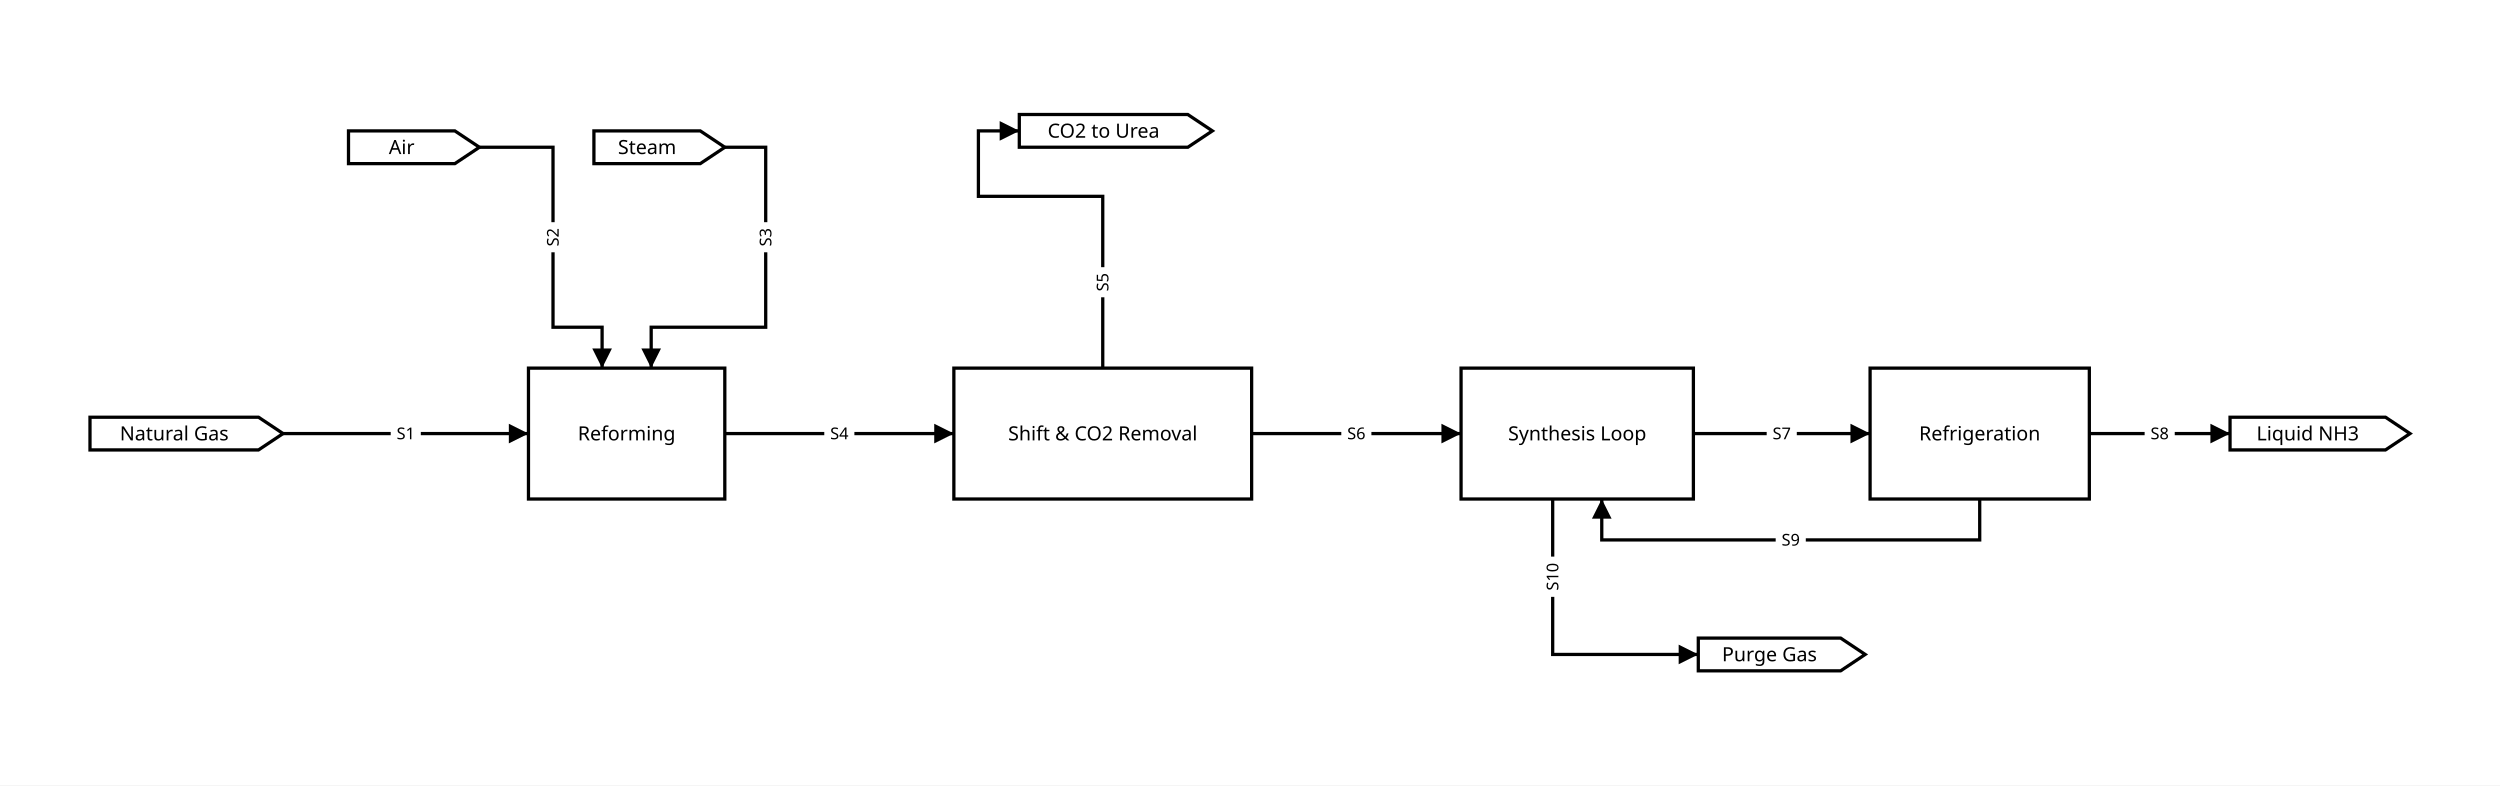
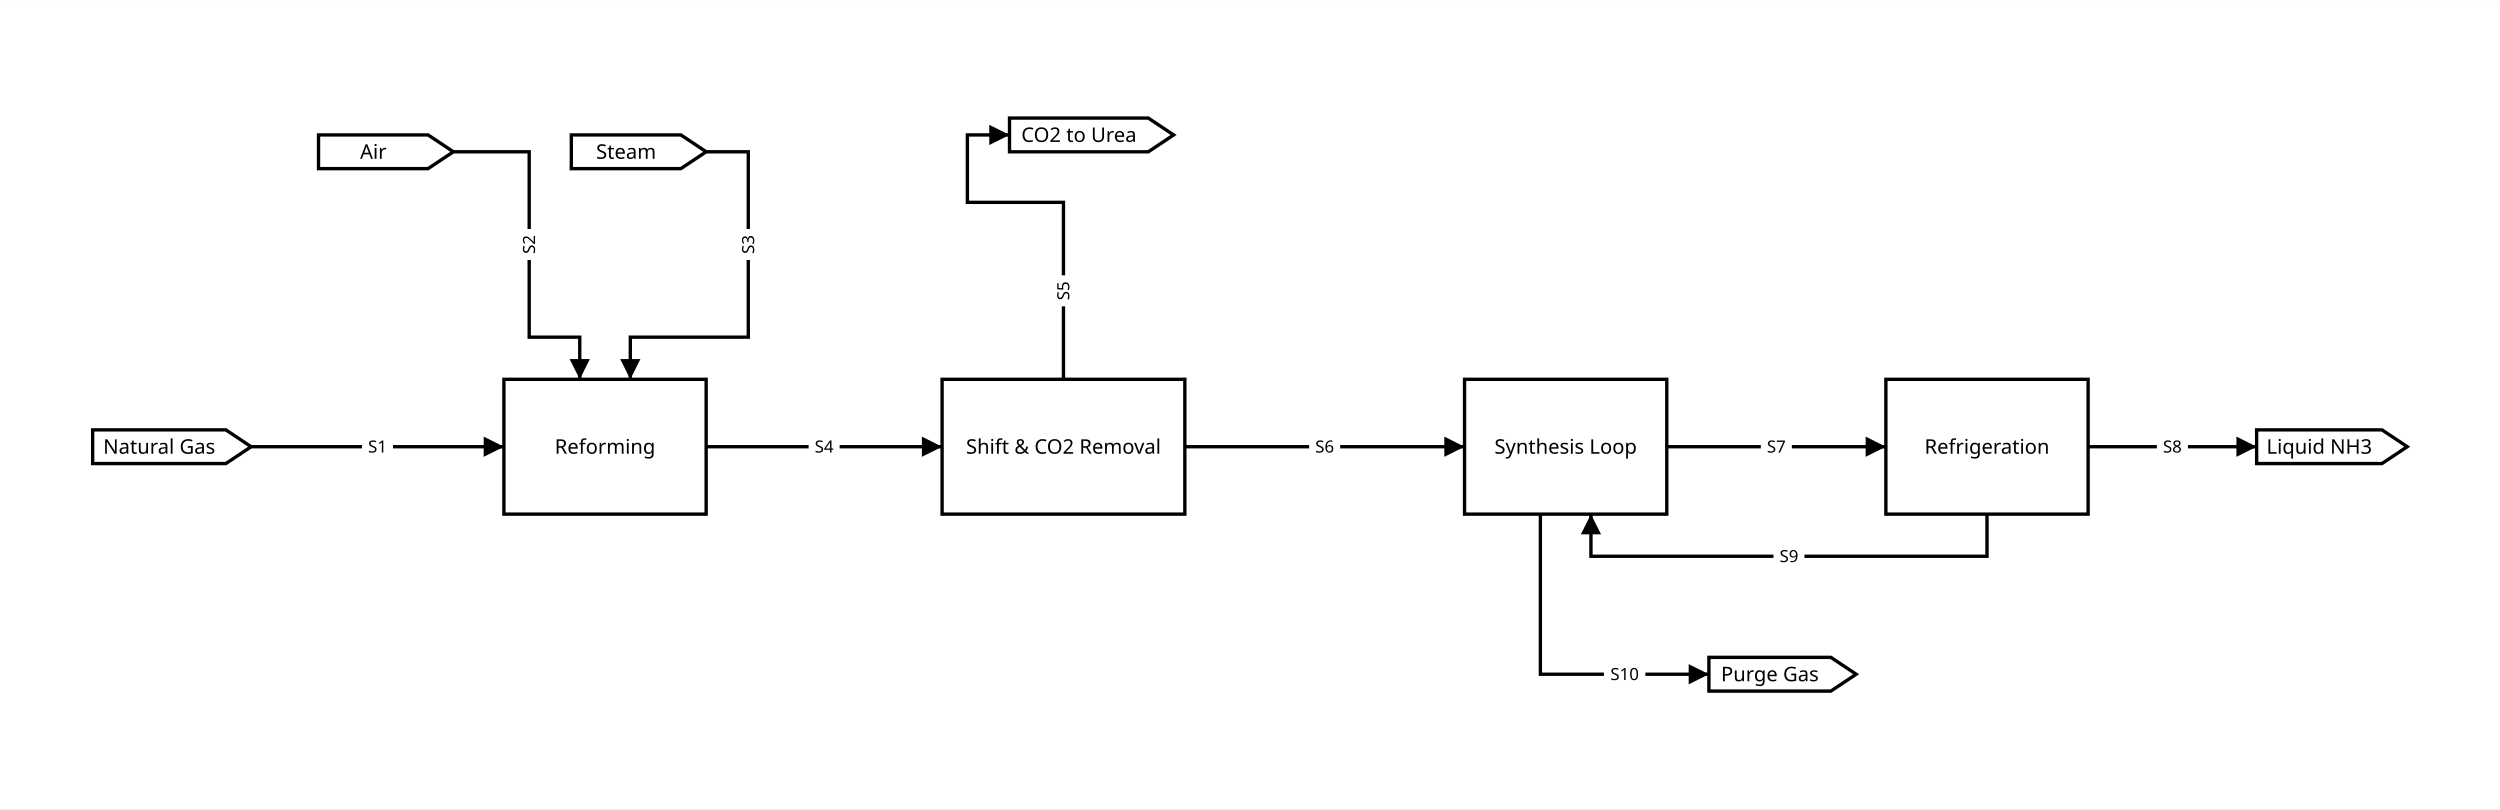
- <svg xmlns="http://www.w3.org/2000/svg" width="1528" height="480" viewBox="-63.0 115.0 1528.0 480.0">
-   <rect x="-63.0" y="115.0" width="1528.0" height="480.0" fill="white" />
+ <svg xmlns="http://www.w3.org/2000/svg" width="1483" height="480" viewBox="-39.0 115.0 1483.4 480.0">
+   <rect x="-39.0" y="115.0" width="1483.4" height="480.0" fill="white" />
  <defs>
    <marker id="arrow_black" viewBox="0 0 10 10" refX="10" refY="5" markerWidth="12" markerHeight="12" markerUnits="userSpaceOnUse" orient="auto-start-reverse">
      <path d="M 0 0 L 10 5 L 0 10 z" fill="black" />
    </marker>
    <symbol id="sym_block_120x80" viewBox="0 0 120.0 80.0" overflow="visible">
      <rect x="0" y="0" width="120" height="80" fill="none" stroke="black" stroke-width="2" />
    </symbol>
-     <symbol id="sym_block_134x80" viewBox="0 0 134.0 80.0" overflow="visible">
-       <rect x="0" y="0" width="134" height="80" fill="none" stroke="black" stroke-width="2" />
-     </symbol>
-     <symbol id="sym_block_142x80" viewBox="0 0 142.0 80.0" overflow="visible">
-       <rect x="0" y="0" width="142" height="80" fill="none" stroke="black" stroke-width="2" />
-     </symbol>
-     <symbol id="sym_block_182x80" viewBox="0 0 182.0 80.0" overflow="visible">
-       <rect x="0" y="0" width="182" height="80" fill="none" stroke="black" stroke-width="2" />
+     <symbol id="sym_block_144.036x80" viewBox="0 0 144.036 80.0" overflow="visible">
+       <rect x="0" y="0" width="144.036" height="80" fill="none" stroke="black" stroke-width="2" />
    </symbol>
  </defs>
  <g id="units">
    <use href="#sym_block_120x80" x="260" y="340" width="120.0" height="80.0" />
-     <use href="#sym_block_182x80" x="520" y="340" width="182.0" height="80.0" />
-     <use href="#sym_block_142x80" x="830" y="340" width="142.0" height="80.0" />
-     <use href="#sym_block_134x80" x="1080" y="340" width="134.0" height="80.0" />
-     <polygon points="-8.0,370.0 95.0,370.0 110.0,380.0 95.0,390.0 -8.0,390.0" fill="transparent" stroke="black" stroke-width="2" />
-     <text x="43.5" y="380.0" font-family="sans-serif" font-size="12" text-anchor="middle" dominant-baseline="middle">Natural Gas</text>
+     <use href="#sym_block_144.036x80" x="520" y="340" width="144.036" height="80.0" />
+     <use href="#sym_block_120x80" x="830" y="340" width="120.0" height="80.0" />
+     <use href="#sym_block_120x80" x="1080" y="340" width="120.0" height="80.0" />
+     <polygon points="15.98,370.0 95.0,370.0 110.0,380.0 95.0,390.0 15.98,390.0" fill="transparent" stroke="black" stroke-width="2" />
+     <text x="55.49" y="380.0" font-family="sans-serif" font-size="12" text-anchor="middle" dominant-baseline="middle">Natural Gas</text>
    <polygon points="150.0,195.0 215.0,195.0 230.0,205.0 215.0,215.0 150.0,215.0" fill="transparent" stroke="black" stroke-width="2" />
    <text x="182.5" y="205.0" font-family="sans-serif" font-size="12" text-anchor="middle" dominant-baseline="middle">Air</text>
    <polygon points="300.0,195.0 365.0,195.0 380.0,205.0 365.0,215.0 300.0,215.0" fill="transparent" stroke="black" stroke-width="2" />
    <text x="332.5" y="205.0" font-family="sans-serif" font-size="12" text-anchor="middle" dominant-baseline="middle">Steam</text>
-     <polygon points="560.0,185.0 663.0,185.0 678.0,195.0 663.0,205.0 560.0,205.0" fill="transparent" stroke="black" stroke-width="2" />
-     <text x="611.5" y="195.0" font-family="sans-serif" font-size="12" text-anchor="middle" dominant-baseline="middle">CO2 to Urea</text>
-     <polygon points="1300.0,370.0 1395.0,370.0 1410.0,380.0 1395.0,390.0 1300.0,390.0" fill="transparent" stroke="black" stroke-width="2" />
-     <text x="1347.5" y="380.0" font-family="sans-serif" font-size="12" text-anchor="middle" dominant-baseline="middle">Liquid NH3</text>
-     <polygon points="975.0,505.0 1062.0,505.0 1077.0,515.0 1062.0,525.0 975.0,525.0" fill="transparent" stroke="black" stroke-width="2" />
-     <text x="1018.5" y="515.0" font-family="sans-serif" font-size="12" text-anchor="middle" dominant-baseline="middle">Purge Gas</text>
+     <polygon points="560.0,185.0 642.356,185.0 657.356,195.0 642.356,205.0 560.0,205.0" fill="transparent" stroke="black" stroke-width="2" />
+     <text x="601.178" y="195.0" font-family="sans-serif" font-size="12" text-anchor="middle" dominant-baseline="middle">CO2 to Urea</text>
+     <polygon points="1300.0,370.0 1374.352,370.0 1389.352,380.0 1374.352,390.0 1300.0,390.0" fill="transparent" stroke="black" stroke-width="2" />
+     <text x="1337.176" y="380.0" font-family="sans-serif" font-size="12" text-anchor="middle" dominant-baseline="middle">Liquid NH3</text>
+     <polygon points="975.0,505.0 1047.36,505.0 1062.36,515.0 1047.36,525.0 975.0,525.0" fill="transparent" stroke="black" stroke-width="2" />
+     <text x="1011.18" y="515.0" font-family="sans-serif" font-size="12" text-anchor="middle" dominant-baseline="middle">Purge Gas</text>
  </g>
  <g id="streams">
    <path d="M 110.0,380.0 L 260.0,380.0" fill="none" stroke="black" stroke-width="2" marker-end="url(#arrow_black)" />
    <path d="M 230.0,205.0 L 275.0,205.0 L 275.0,315.0 L 305.0,315.0 L 305.0,340.0" fill="none" stroke="black" stroke-width="2" marker-end="url(#arrow_black)" />
    <path d="M 380.0,205.0 L 405.0,205.0 L 405.0,315.0 L 335.0,315.0 L 335.0,340.0" fill="none" stroke="black" stroke-width="2" marker-end="url(#arrow_black)" />
    <path d="M 380.0,380.0 L 520.0,380.0" fill="none" stroke="black" stroke-width="2" marker-end="url(#arrow_black)" />
-     <path d="M 611.0,340.0 L 611.0,235.0 L 535.0,235.0 L 535.0,195.0 L 560.0,195.0" fill="none" stroke="black" stroke-width="2" marker-end="url(#arrow_black)" />
-     <path d="M 702.0,380.0 L 830.0,380.0" fill="none" stroke="black" stroke-width="2" marker-end="url(#arrow_black)" />
-     <path d="M 972.0,380.0 L 1080.0,380.0" fill="none" stroke="black" stroke-width="2" marker-end="url(#arrow_black)" />
-     <path d="M 1214.0,380.0 L 1300.0,380.0" fill="none" stroke="black" stroke-width="2" marker-end="url(#arrow_black)" />
-     <path d="M 1147.0,420.0 L 1147.0,445.0 L 916.0,445.0 L 916.0,420.0" fill="none" stroke="black" stroke-width="2" marker-end="url(#arrow_black)" />
-     <path d="M 886.0,420.0 L 886.0,515.0 L 975.0,515.0" fill="none" stroke="black" stroke-width="2" marker-end="url(#arrow_black)" />
+     <path d="M 592.018,340.0 L 592.018,235.0 L 535.0,235.0 L 535.0,195.0 L 560.0,195.0" fill="none" stroke="black" stroke-width="2" marker-end="url(#arrow_black)" />
+     <path d="M 664.036,380.0 L 830.0,380.0" fill="none" stroke="black" stroke-width="2" marker-end="url(#arrow_black)" />
+     <path d="M 950.0,380.0 L 1080.0,380.0" fill="none" stroke="black" stroke-width="2" marker-end="url(#arrow_black)" />
+     <path d="M 1200.0,380.0 L 1300.0,380.0" fill="none" stroke="black" stroke-width="2" marker-end="url(#arrow_black)" />
+     <path d="M 1140.0,420.0 L 1140.0,445.0 L 905.0,445.0 L 905.0,420.0" fill="none" stroke="black" stroke-width="2" marker-end="url(#arrow_black)" />
+     <path d="M 875.0,420.0 L 875.0,515.0 L 975.0,515.0" fill="none" stroke="black" stroke-width="2" marker-end="url(#arrow_black)" />
    <rect x="175.8" y="373.5" width="18.4" height="13.0" fill="white" />
    <text x="185.0" y="380.0" font-family="sans-serif" font-size="10" text-anchor="middle" dominant-baseline="middle" fill="black">S1</text>
    <rect x="268.5" y="250.8" width="13.0" height="18.4" fill="white" />
    <text x="275.0" y="260.0" font-family="sans-serif" font-size="10" text-anchor="middle" dominant-baseline="middle" fill="black" transform="rotate(-90, 275.0, 260.0)">S2</text>
    <rect x="398.5" y="250.8" width="13.0" height="18.4" fill="white" />
    <text x="405.0" y="260.0" font-family="sans-serif" font-size="10" text-anchor="middle" dominant-baseline="middle" fill="black" transform="rotate(-90, 405.0, 260.0)">S3</text>
    <rect x="440.8" y="373.5" width="18.4" height="13.0" fill="white" />
    <text x="450.0" y="380.0" font-family="sans-serif" font-size="10" text-anchor="middle" dominant-baseline="middle" fill="black">S4</text>
-     <rect x="604.5" y="278.3" width="13.0" height="18.4" fill="white" />
-     <text x="611.0" y="287.5" font-family="sans-serif" font-size="10" text-anchor="middle" dominant-baseline="middle" fill="black" transform="rotate(-90, 611.0, 287.5)">S5</text>
-     <rect x="756.8" y="373.5" width="18.4" height="13.0" fill="white" />
-     <text x="766.0" y="380.0" font-family="sans-serif" font-size="10" text-anchor="middle" dominant-baseline="middle" fill="black">S6</text>
-     <rect x="1016.8" y="373.5" width="18.4" height="13.0" fill="white" />
-     <text x="1026.0" y="380.0" font-family="sans-serif" font-size="10" text-anchor="middle" dominant-baseline="middle" fill="black">S7</text>
-     <rect x="1247.8" y="373.5" width="18.4" height="13.0" fill="white" />
-     <text x="1257.0" y="380.0" font-family="sans-serif" font-size="10" text-anchor="middle" dominant-baseline="middle" fill="black">S8</text>
-     <rect x="1022.3" y="438.5" width="18.4" height="13.0" fill="white" />
-     <text x="1031.5" y="445.0" font-family="sans-serif" font-size="10" text-anchor="middle" dominant-baseline="middle" fill="black">S9</text>
-     <rect x="879.5" y="455.2" width="13.0" height="24.6" fill="white" />
-     <text x="886.0" y="467.5" font-family="sans-serif" font-size="10" text-anchor="middle" dominant-baseline="middle" fill="black" transform="rotate(-90, 886.0, 467.5)">S10</text>
+     <rect x="585.5" y="278.3" width="13.0" height="18.4" fill="white" />
+     <text x="592.0" y="287.5" font-family="sans-serif" font-size="10" text-anchor="middle" dominant-baseline="middle" fill="black" transform="rotate(-90, 592.0, 287.5)">S5</text>
+     <rect x="737.8" y="373.5" width="18.4" height="13.0" fill="white" />
+     <text x="747.0" y="380.0" font-family="sans-serif" font-size="10" text-anchor="middle" dominant-baseline="middle" fill="black">S6</text>
+     <rect x="1005.8" y="373.5" width="18.4" height="13.0" fill="white" />
+     <text x="1015.0" y="380.0" font-family="sans-serif" font-size="10" text-anchor="middle" dominant-baseline="middle" fill="black">S7</text>
+     <rect x="1240.8" y="373.5" width="18.4" height="13.0" fill="white" />
+     <text x="1250.0" y="380.0" font-family="sans-serif" font-size="10" text-anchor="middle" dominant-baseline="middle" fill="black">S8</text>
+     <rect x="1013.3" y="438.5" width="18.4" height="13.0" fill="white" />
+     <text x="1022.5" y="445.0" font-family="sans-serif" font-size="10" text-anchor="middle" dominant-baseline="middle" fill="black">S9</text>
+     <rect x="912.7" y="508.5" width="24.6" height="13.0" fill="white" />
+     <text x="925.0" y="515.0" font-family="sans-serif" font-size="10" text-anchor="middle" dominant-baseline="middle" fill="black">S10</text>
  </g>
  <g id="unit_labels">
    <text x="320.0" y="380.0" font-family="sans-serif" font-size="12" text-anchor="middle" dominant-baseline="middle">Reforming</text>
-     <text x="611.0" y="380.0" font-family="sans-serif" font-size="12" text-anchor="middle" dominant-baseline="middle">Shift &amp; CO2 Removal</text>
-     <text x="901.0" y="380.0" font-family="sans-serif" font-size="12" text-anchor="middle" dominant-baseline="middle">Synthesis Loop</text>
-     <text x="1147.0" y="380.0" font-family="sans-serif" font-size="12" text-anchor="middle" dominant-baseline="middle">Refrigeration</text>
+     <text x="592.018" y="380.0" font-family="sans-serif" font-size="12" text-anchor="middle" dominant-baseline="middle">Shift &amp; CO2 Removal</text>
+     <text x="890.0" y="380.0" font-family="sans-serif" font-size="12" text-anchor="middle" dominant-baseline="middle">Synthesis Loop</text>
+     <text x="1140.0" y="380.0" font-family="sans-serif" font-size="12" text-anchor="middle" dominant-baseline="middle">Refrigeration</text>
  </g>
</svg>
